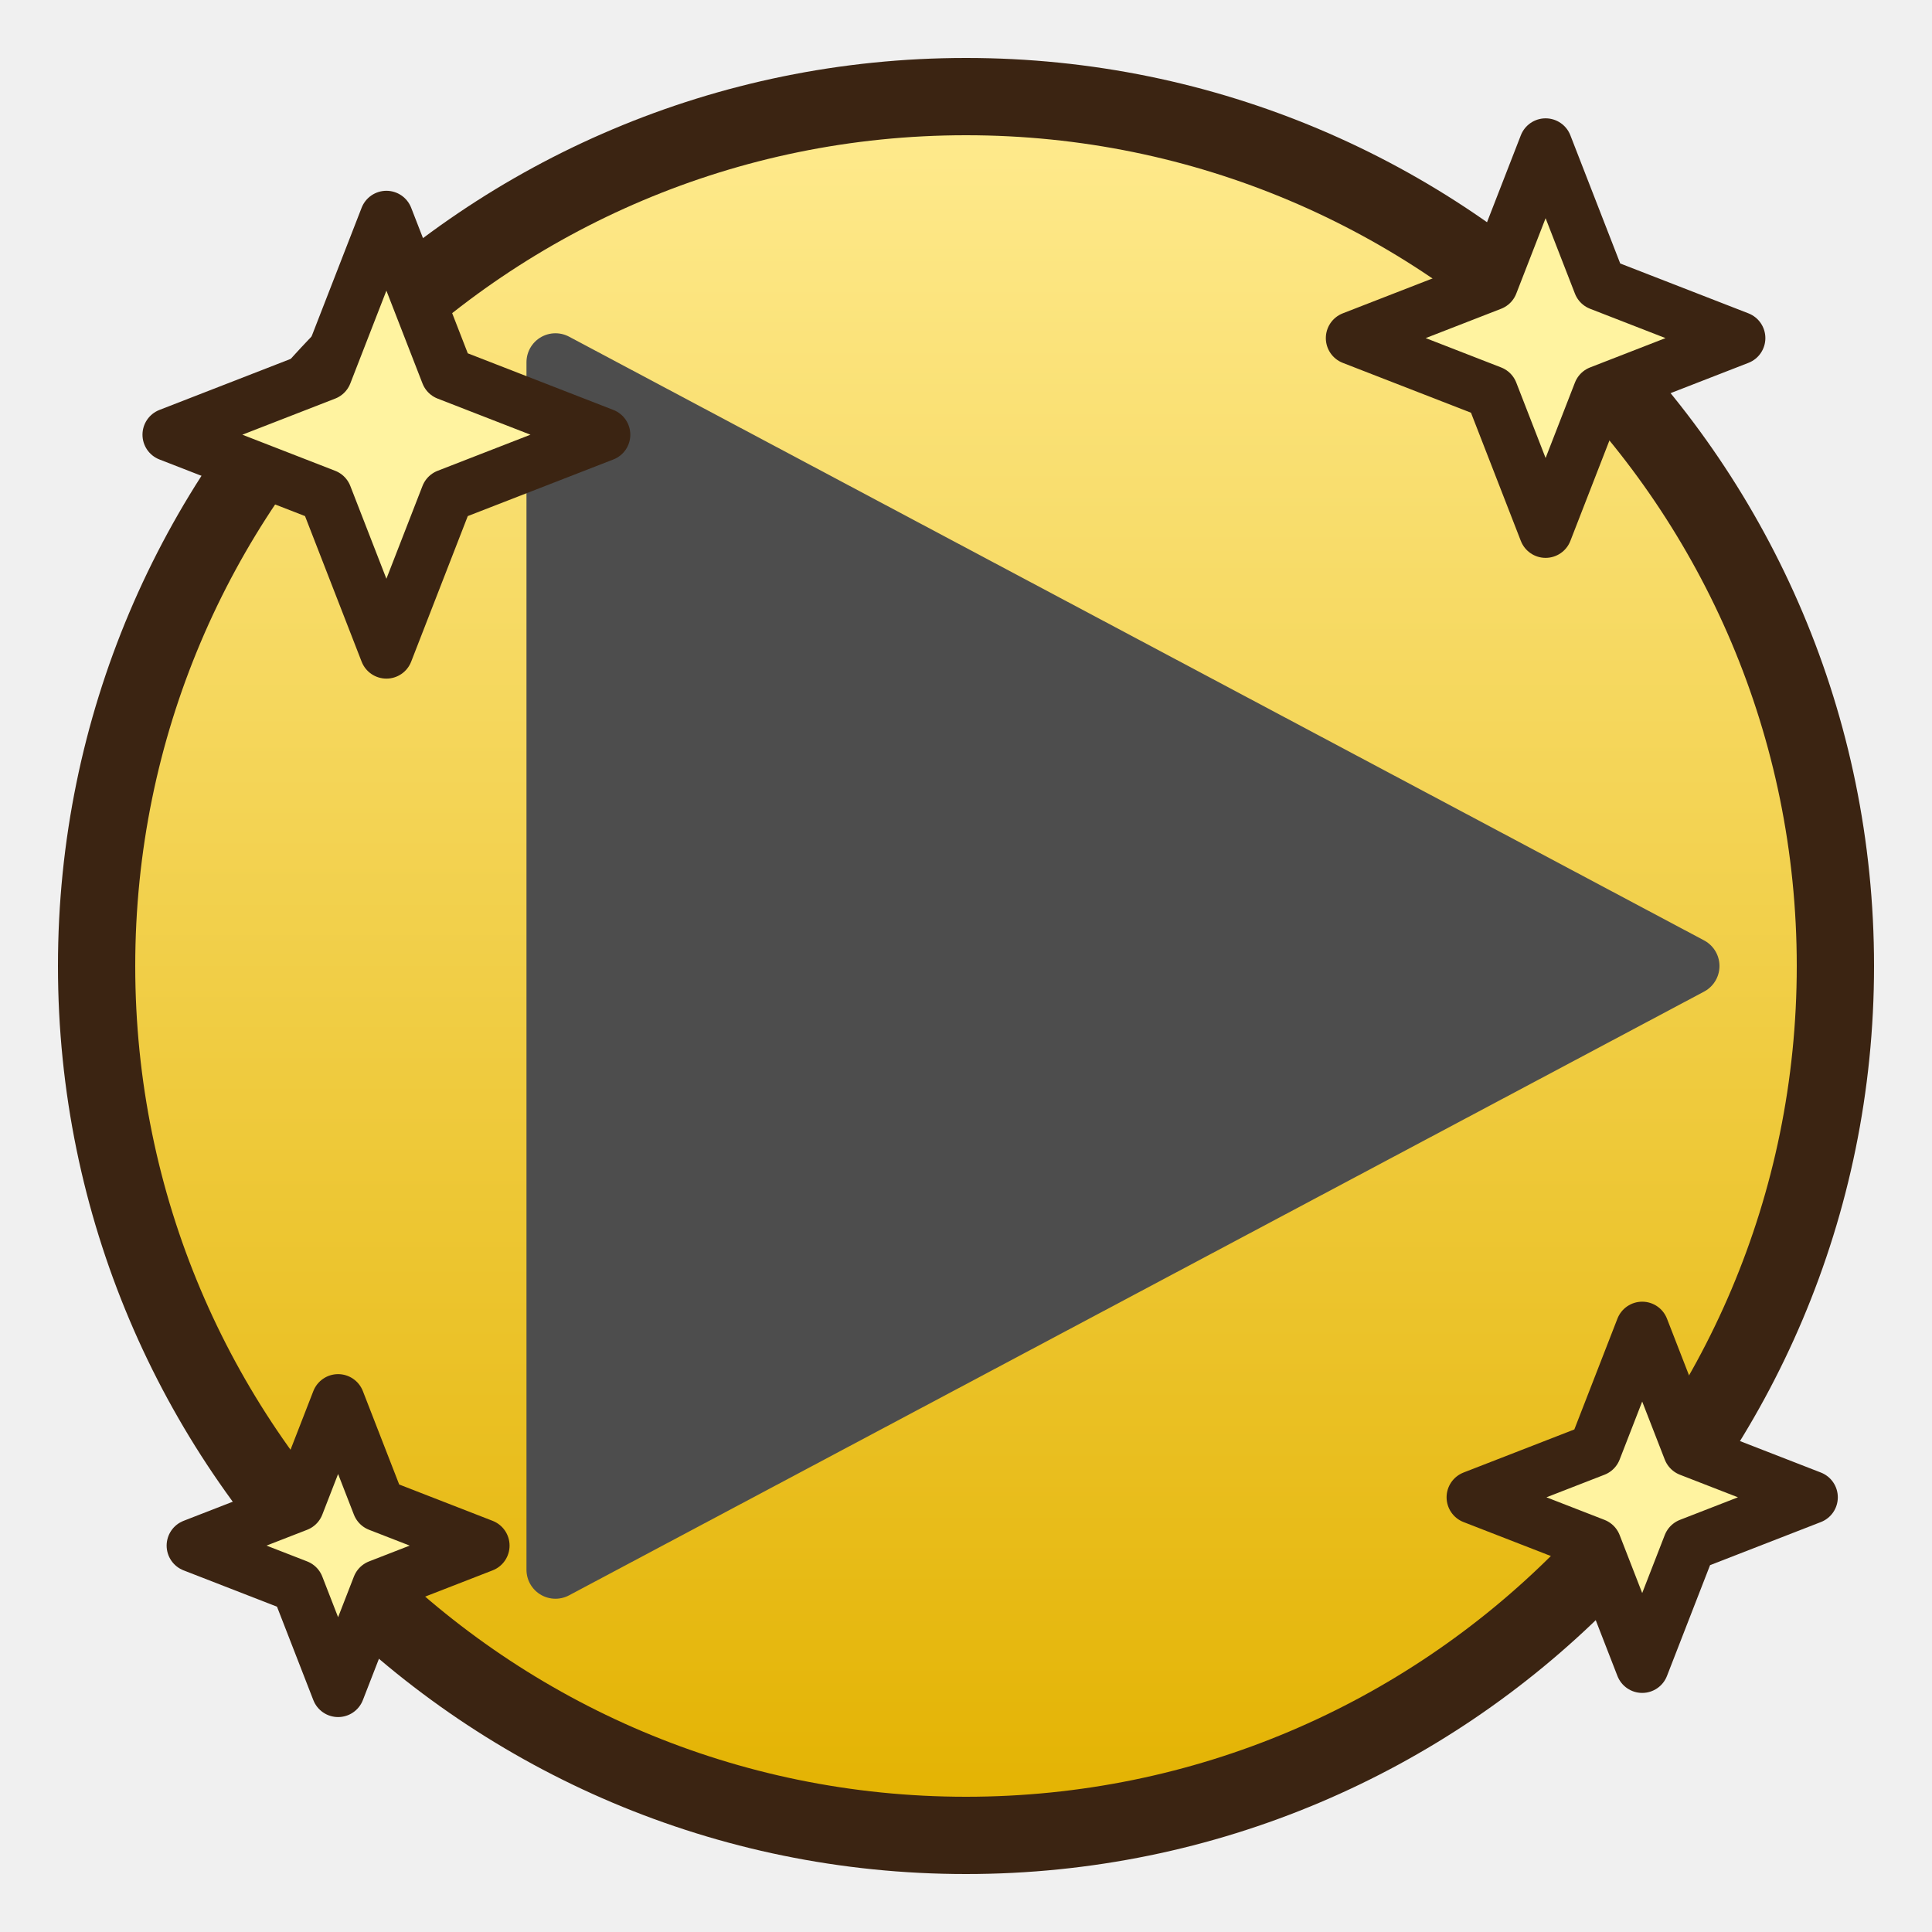
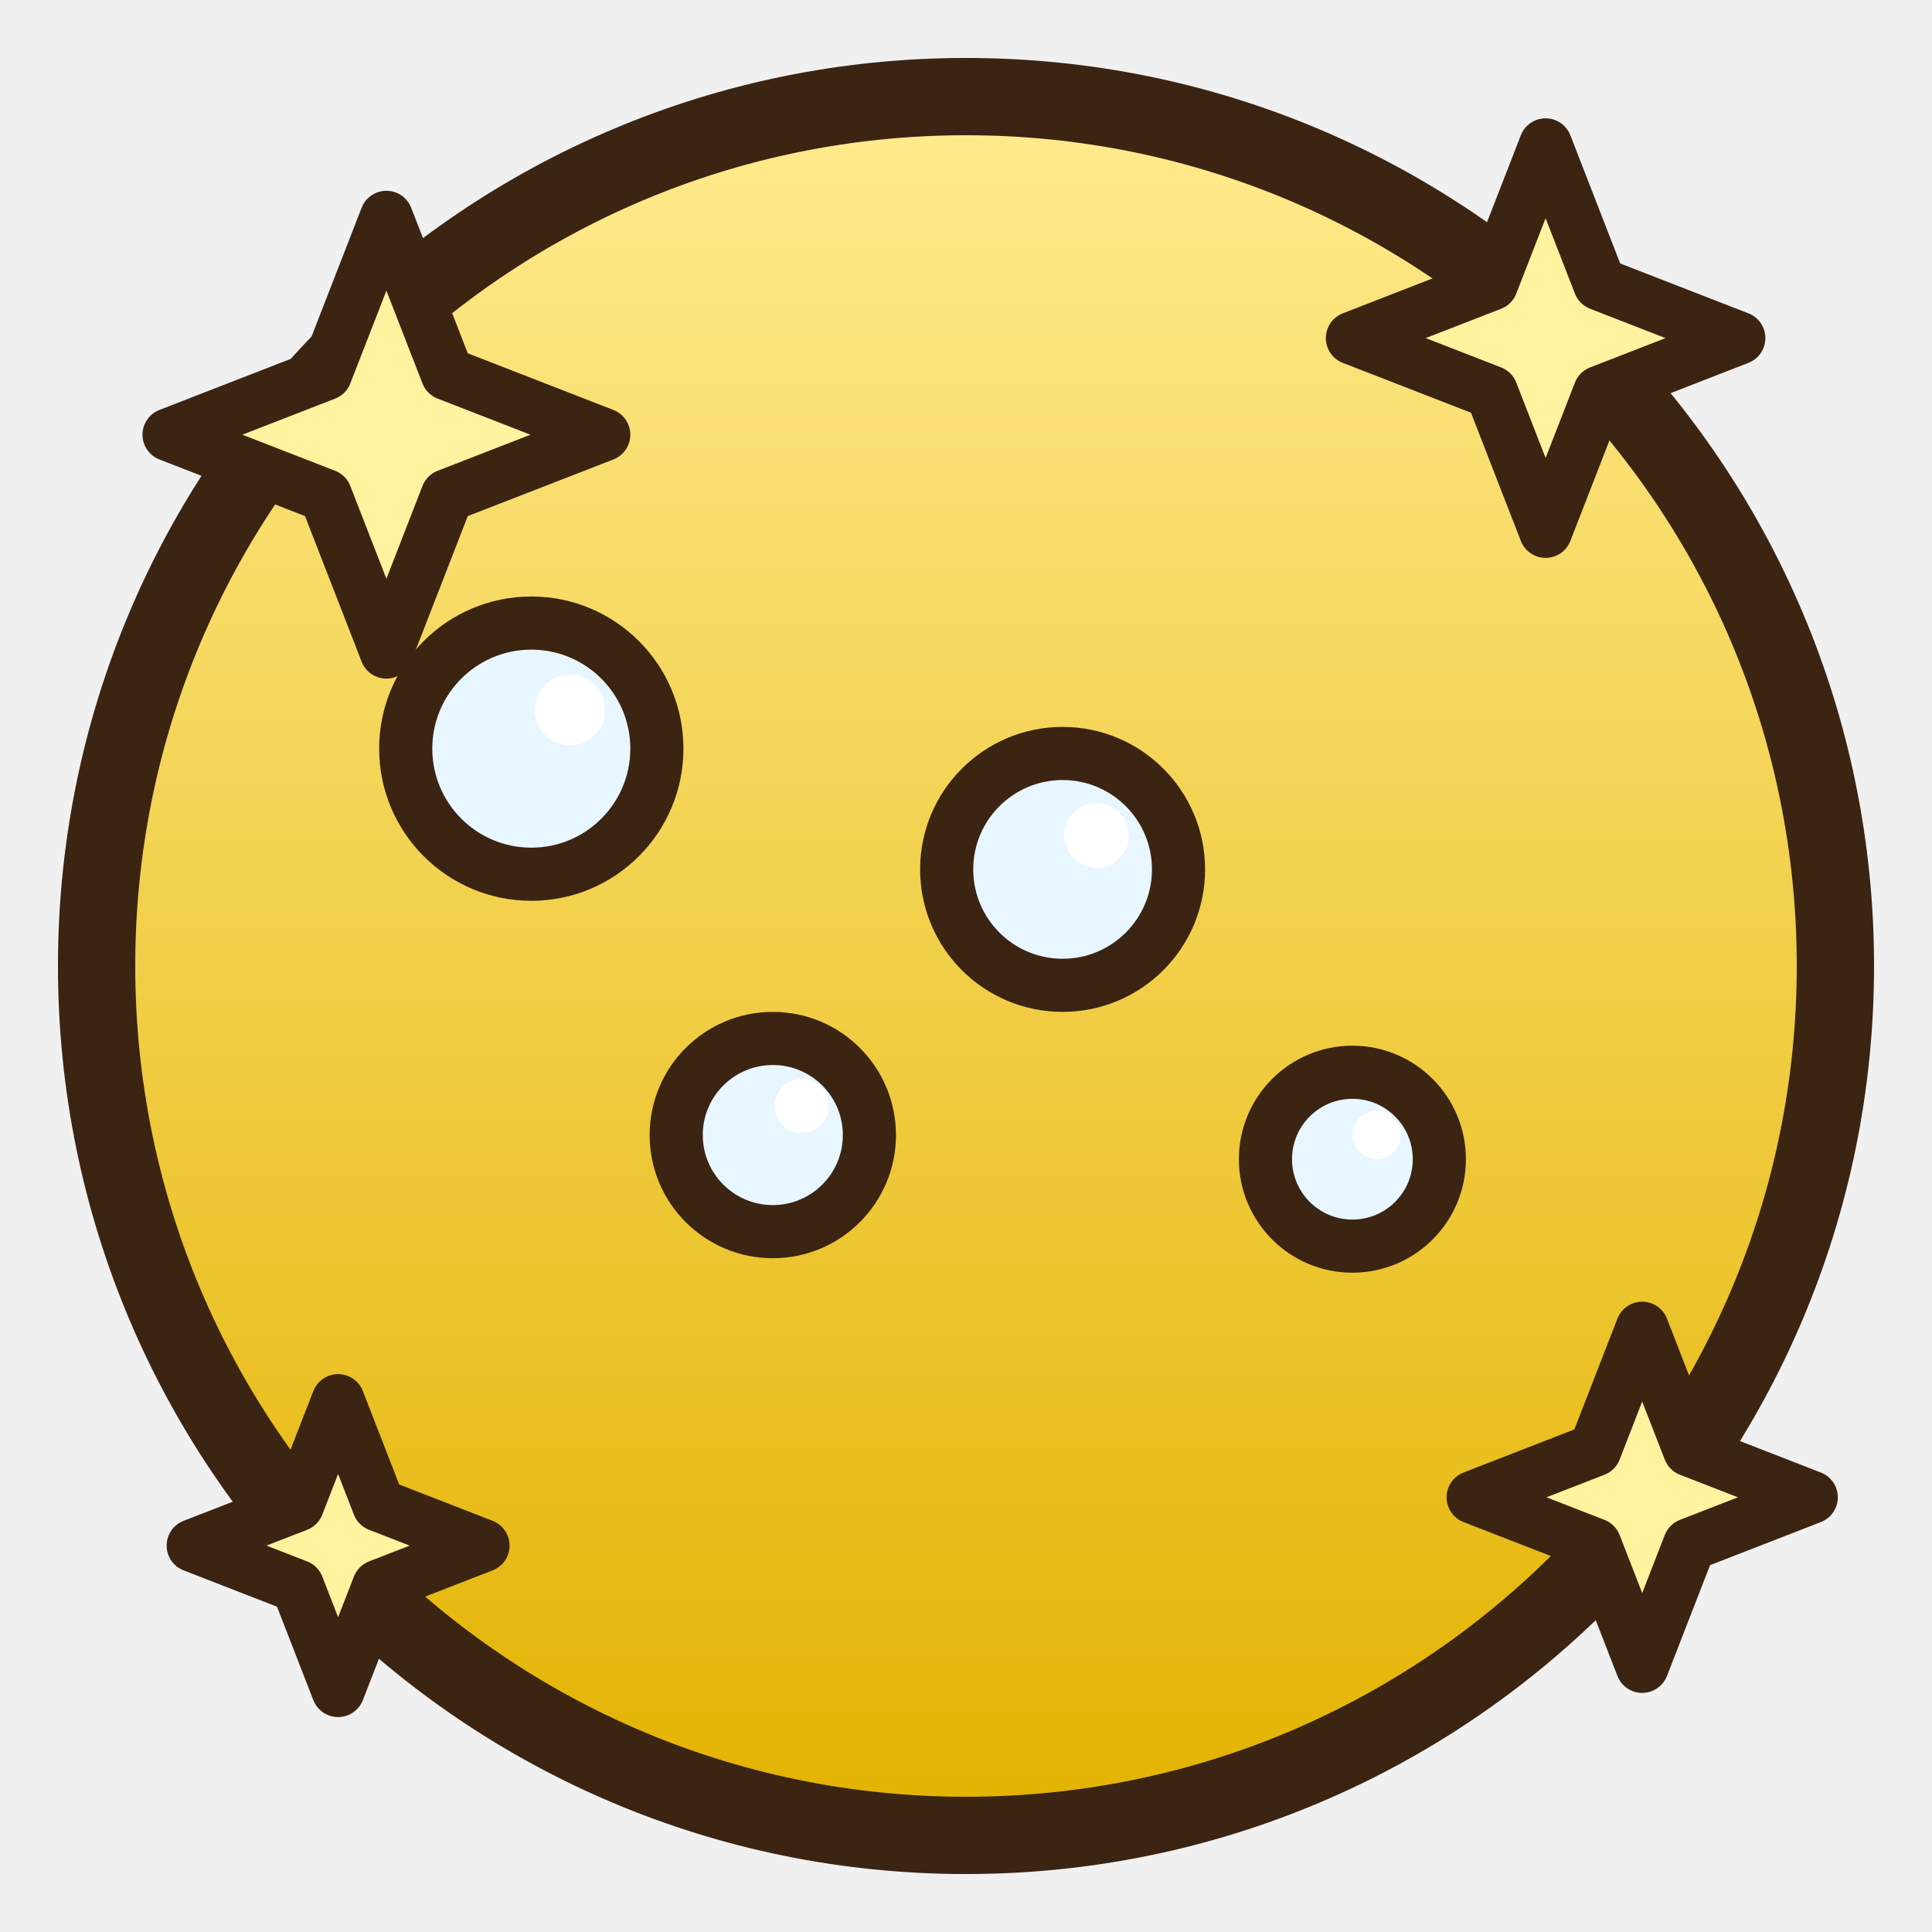
<svg xmlns="http://www.w3.org/2000/svg" width="40" height="40" viewBox="0 0 40 40" role="img" aria-labelledby="title">
  <defs>
    <linearGradient id="gK" x1="0" y1="0" x2="0" y2="1">
      <stop offset="0" stop-color="#FFEB8F" />
      <stop offset="1" stop-color="#E3B200" />
    </linearGradient>
  </defs>
  <g>
    <animate attributeName="opacity" values="1;0.35;1" keyTimes="0;0.5;1" calcMode="spline" keySplines="0.45 0 0.55 1;0.45 0 0.55 1" dur="1.4s" repeatCount="indefinite" />
    <circle cx="20" cy="20" r="18" fill="url(#gK)" stroke="#3B2412" stroke-width="1.6" />
  </g>
  <g transform="rotate(90 20 20)">
-     <path d="M20,5 L32.5,28.5 L7.5,28.5 Z" fill="#4D4D4D" stroke="#4D4D4D" stroke-width="1.2" stroke-linejoin="round" />
+     <g opacity="1">
+       <animate attributeName="opacity" values="0;1;1;0" keyTimes="0;0.15;0.75;1" dur="4.8s" begin="0.00s" repeatCount="indefinite" />
+       <animateTransform attributeName="transform" type="translate" values="0 8;0 -8" dur="4.8s" begin="0.00s" repeatCount="indefinite" />
+       <circle cx="15.5" cy="29" r="2.6" fill="#E8F6FF" stroke="#3B2412" stroke-width="1.1" />
+       <circle cx="14.7" cy="28.2" r="0.73" fill="#FFFFFF" />
+     </g>
+     <g opacity="1">
+       <animate attributeName="opacity" values="0;1;1;0" keyTimes="0;0.15;0.75;1" dur="4.8s" begin="1.20s" repeatCount="indefinite" />
+       <animateTransform attributeName="transform" type="translate" values="0 8;0 -8" dur="4.8s" begin="1.20s" repeatCount="indefinite" />
+       <circle cx="23.5" cy="24" r="2.0" fill="#E8F6FF" stroke="#3B2412" stroke-width="1.1" />
+       <circle cx="22.9" cy="23.4" r="0.56" fill="#FFFFFF" />
+     </g>
+     <g opacity="1">
+       <animate attributeName="opacity" values="0;1;1;0" keyTimes="0;0.15;0.75;1" dur="4.8s" begin="2.40s" repeatCount="indefinite" />
+       <animateTransform attributeName="transform" type="translate" values="0 8;0 -8" dur="4.8s" begin="2.40s" repeatCount="indefinite" />
+       <circle cx="18" cy="18" r="2.4" fill="#E8F6FF" stroke="#3B2412" stroke-width="1.1" />
+       <circle cx="17.3" cy="17.3" r="0.67" fill="#FFFFFF" />
+     </g>
+     <g opacity="1">
+       <animate attributeName="opacity" values="0;1;1;0" keyTimes="0;0.15;0.75;1" dur="4.8s" begin="3.60s" repeatCount="indefinite" />
+       <animateTransform attributeName="transform" type="translate" values="0 8;0 -8" dur="4.8s" begin="3.60s" repeatCount="indefinite" />
+       <circle cx="24" cy="12" r="1.8" fill="#E8F6FF" stroke="#3B2412" stroke-width="1.1" />
+       <circle cx="23.5" cy="11.5" r="0.50" fill="#FFFFFF" />
+     </g>
  </g>
  <path d="M8,4.5 L9.26,7.74 L12.5,9 L9.26,10.26 L8,13.5 L6.74,10.26 L3.5,9 L6.74,7.74 Z" fill="#FFF3A0" stroke="#3B2412" stroke-width="1.1" stroke-linejoin="round">
    <animate attributeName="opacity" values="0.15;1;0.15" dur="1.2s" begin="0s" repeatCount="indefinite" />
  </path>
  <path d="M32,3 L33.12,5.88 L36,7 L33.12,8.12 L32,11 L30.88,8.12 L28,7 L30.88,5.88 Z" fill="#FFF3A0" stroke="#3B2412" stroke-width="1.1" stroke-linejoin="round">
    <animate attributeName="opacity" values="0.15;1;0.15" dur="1.2s" begin="0.4s" repeatCount="indefinite" />
  </path>
  <path d="M34,27.5 L34.98,30.02 L37.5,31 L34.98,31.98 L34,34.5 L33.02,31.98 L30.5,31 L33.02,30.02 Z" fill="#FFF3A0" stroke="#3B2412" stroke-width="1.1" stroke-linejoin="round">
    <animate attributeName="opacity" values="0.15;1;0.15" dur="1.2s" begin="0.8s" repeatCount="indefinite" />
  </path>
  <path d="M7,29 L7.84,31.16 L10,32 L7.84,32.84 L7,35 L6.16,32.84 L4,32 L6.16,31.16 Z" fill="#FFF3A0" stroke="#3B2412" stroke-width="1.1" stroke-linejoin="round">
    <animate attributeName="opacity" values="0.15;1;0.15" dur="1.2s" begin="0.2s" repeatCount="indefinite" />
  </path>
</svg>
